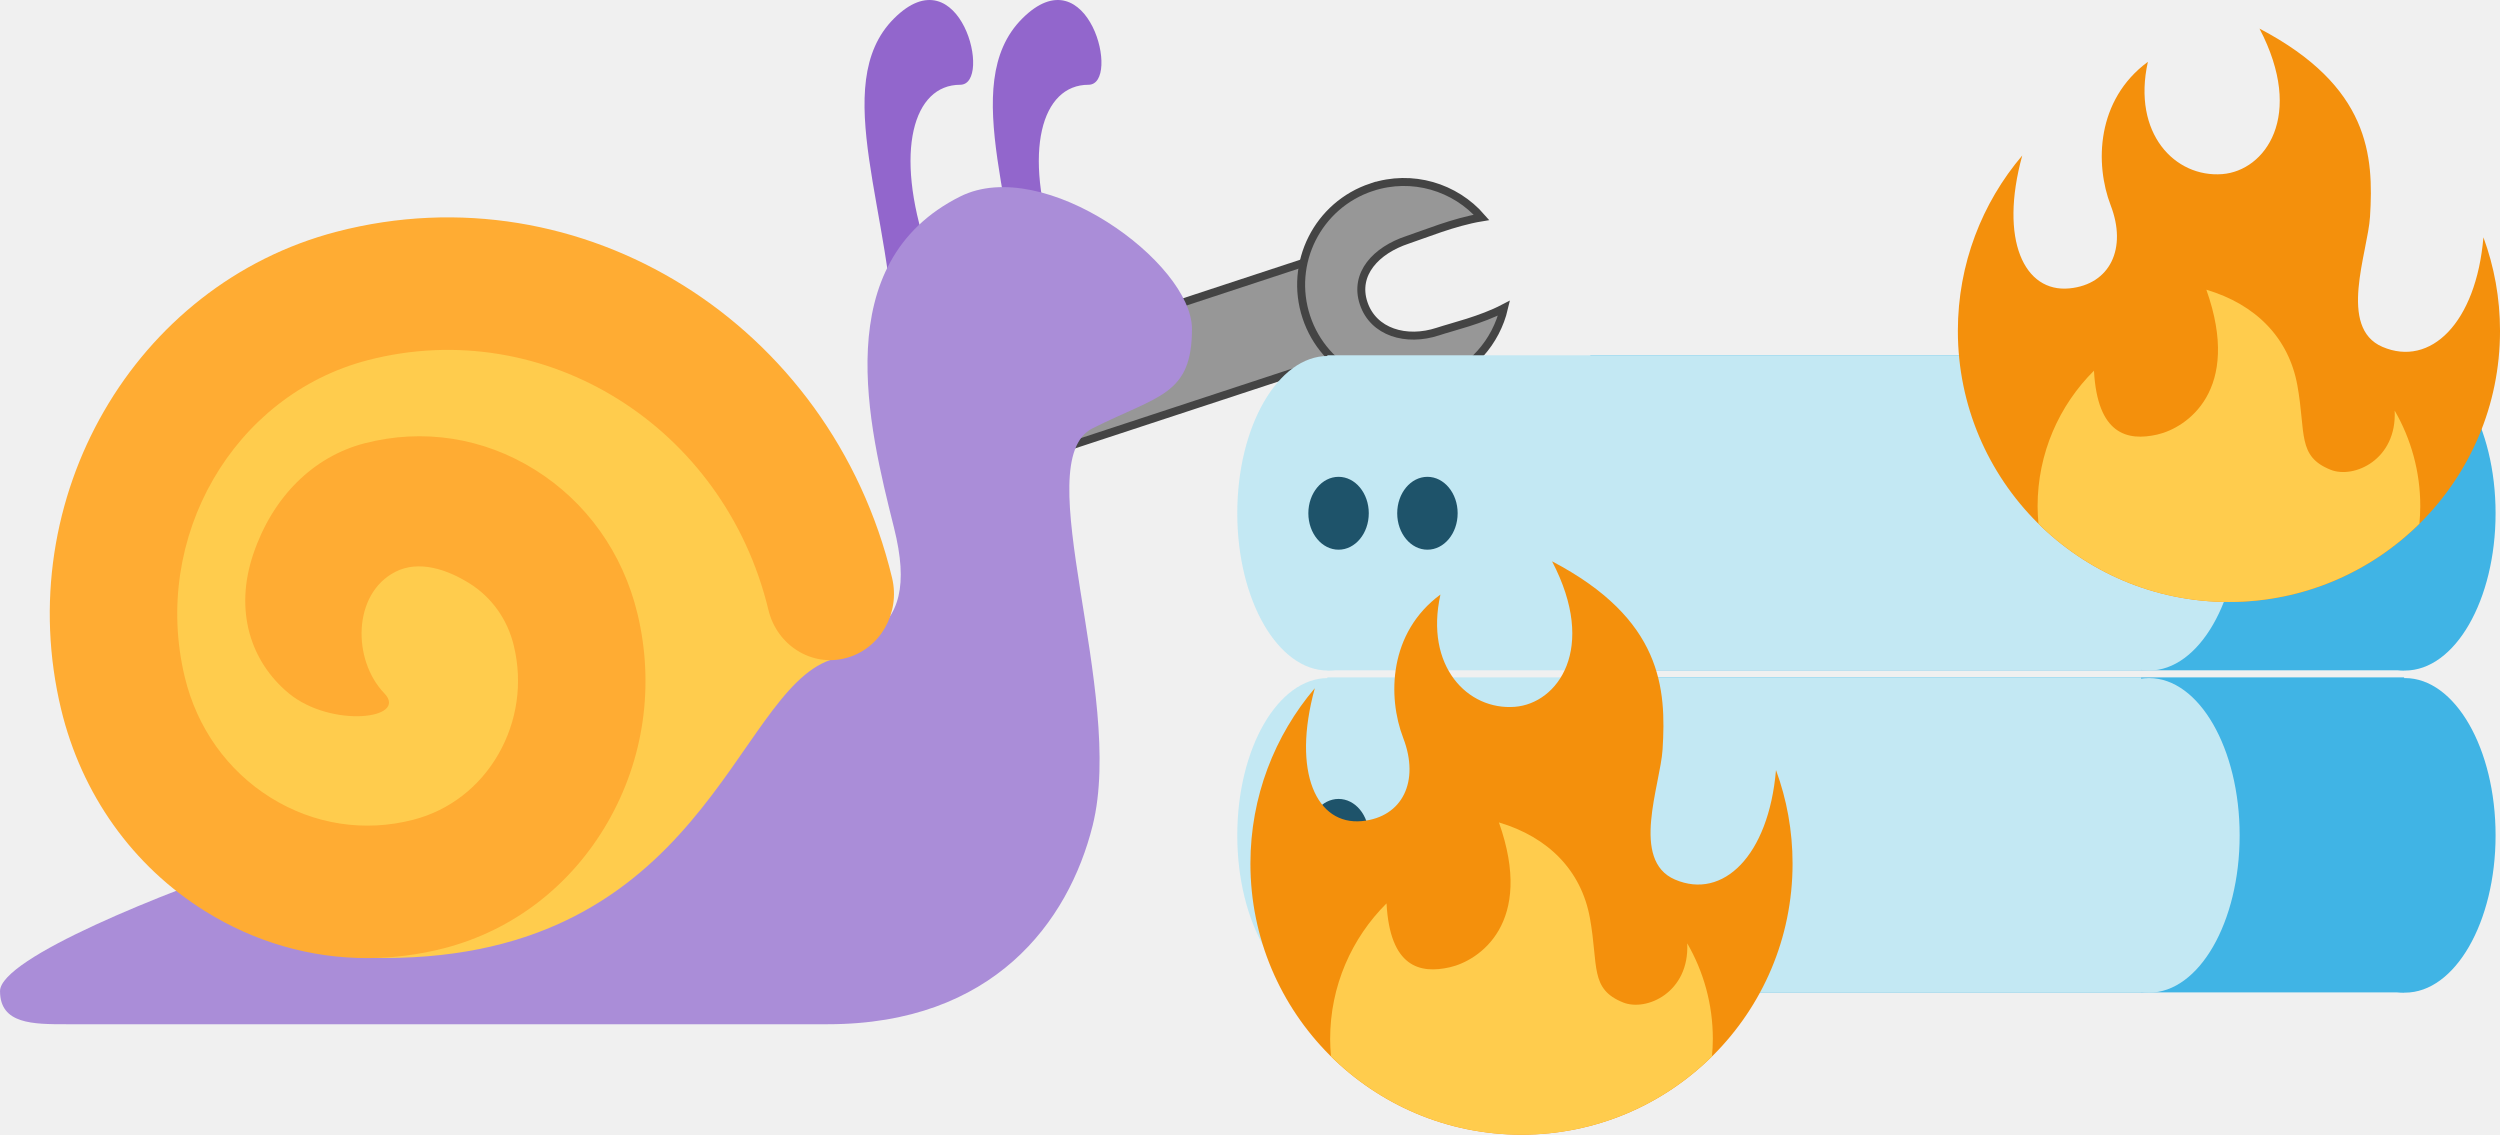
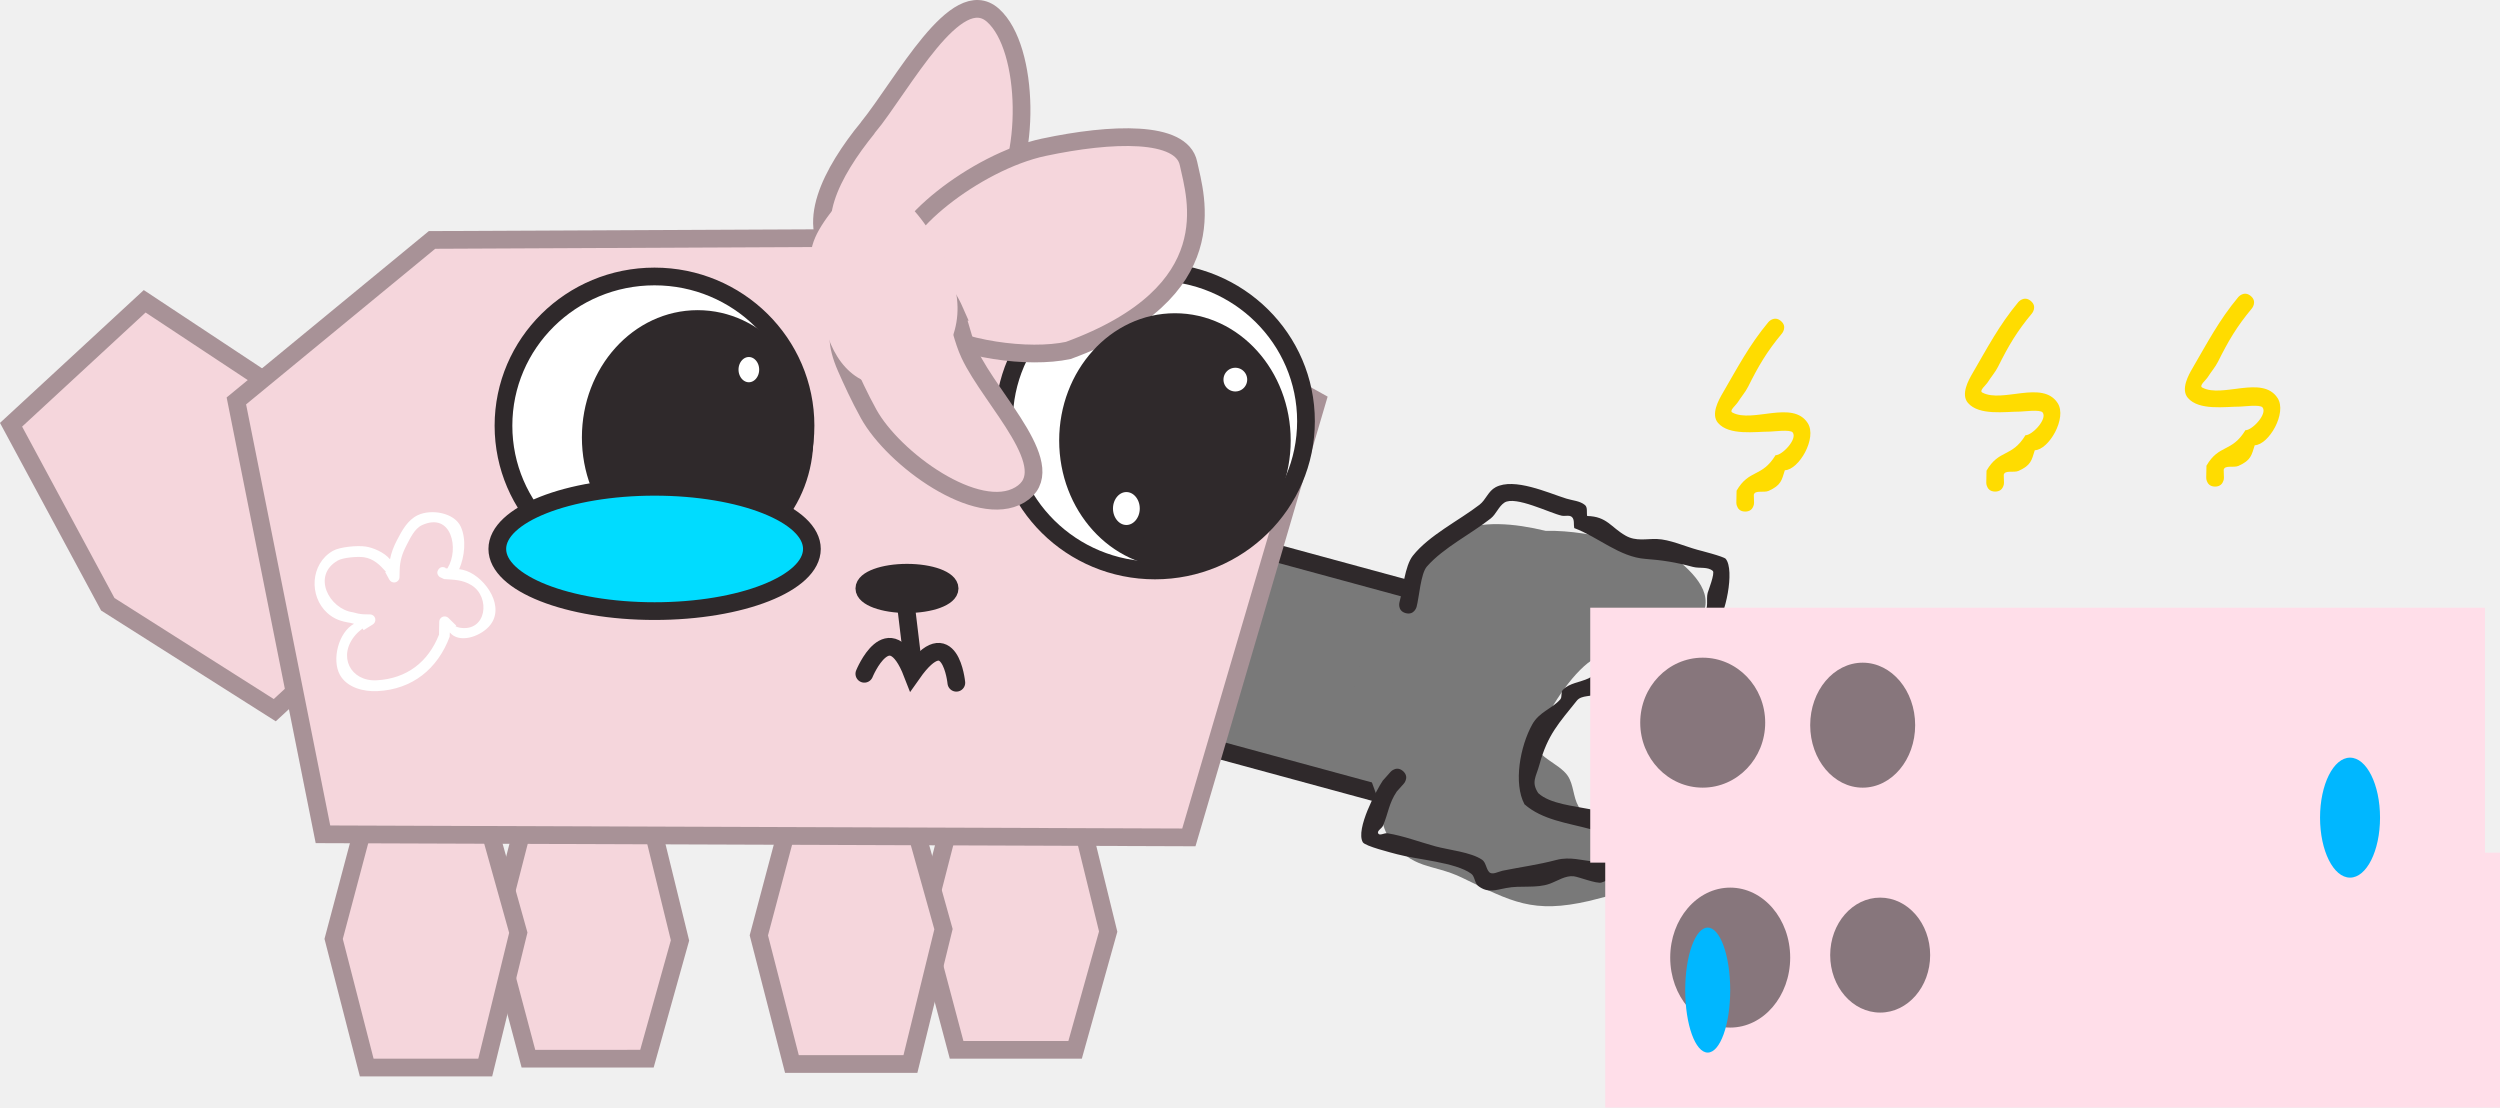
- <svg xmlns="http://www.w3.org/2000/svg" version="1.1" width="156.783" height="71.16" viewBox="0,0,156.783,71.16">
-   <g transform="translate(-161.6083,-144.4199)">
-     <g data-paper-data="{&quot;isPaintingLayer&quot;:true}" stroke-linecap="butt" stroke-linejoin="miter" stroke-miterlimit="10" stroke-dasharray="" stroke-dashoffset="0" style="mix-blend-mode: normal">
-       <g data-paper-data="{&quot;index&quot;:null}" stroke-width="0.5">
-         <path d="M206.01,207.21c3.105,-3.164 8.182,-3.754 8.182,-3.754c4.333,1.571 5.78,3.754 5.78,3.754h-13.962" fill="#e3a066" fill-rule="nonzero" stroke="none" />
-         <path d="M214.191,203.456c4.333,1.571 5.78,3.754 5.78,3.754h-14.225" fill="none" fill-rule="evenodd" stroke="#8d6a4a" />
+ <svg xmlns="http://www.w3.org/2000/svg" version="1.1" width="282.223" height="125.032" viewBox="0,0,282.223,125.032">
+   <g transform="translate(-165.062,-119.2423)">
+     <g data-paper-data="{&quot;isPaintingLayer&quot;:true}" fill-rule="nonzero" stroke-linejoin="miter" stroke-miterlimit="10" stroke-dasharray="" stroke-dashoffset="0" style="mix-blend-mode: normal">
+       <path d="M272.647,195.75l6.07,-22.326l52.819,14.361l-6.07,22.326z" fill="#797979" stroke="#2f292b" stroke-width="2" stroke-linecap="butt" />
+       <path d="M339.546,179.169c2.826,-0.06 5.665,0.482 8.414,1.143c1.56,0.375 3.481,-0.202 4.748,0.782c2.171,1.686 5.352,3.968 4.847,6.67c-1.191,6.374 -9.781,3.588 -13.254,6.337c-2.276,1.801 -4.96,6.037 -5.773,8.752c-0.509,1.701 2.556,2.505 3.529,3.99c0.659,1.006 0.591,2.361 1.185,3.406c0.276,0.485 0.604,0.926 0.973,1.331l4.574,1.384c1.675,0.475 2.794,2.117 2.564,3.895c-0.197,1.521 -1.323,2.694 -2.733,3.022l-4.125,1.061c-6.414,1.481 -8.746,0.108 -14.365,-2.61c-3.401,-1.645 -5.631,-0.827 -8.221,-4.472c-1.029,-1.449 -0.938,-3.432 -1.542,-5.103c-1.767,-4.89 -3.791,-9.773 -1.5,-15.095c0.581,-1.35 2.087,-2.098 2.903,-3.321c1.746,-2.614 4.373,-9.366 7.671,-11.007c2.811,-1.398 6.61,-1.005 10.104,-0.166z" fill="#797979" stroke="none" stroke-width="0.5" stroke-linecap="butt" />
+       <path d="M322.742,208.598c-0.901,1.334 -0.95,2.441 -1.555,3.859c-0.134,0.315 -0.712,0.577 -0.541,0.874c0.17,0.297 0.69,-0.077 1.028,-0.024c1.8,0.284 3.686,1.002 5.445,1.481c1.513,0.411 3.985,0.648 5.25,1.506c0.44,0.299 0.44,0.987 0.793,1.385c0.337,0.38 1.022,-0.029 1.518,-0.142c2.279,-0.458 3.951,-0.656 6.098,-1.22c3.076,-0.808 5.717,2.01 6.607,-2.347c0.182,-0.891 -2.167,-0.961 -2.779,-1.127c-2.568,-0.698 -5.428,-1.032 -7.446,-2.805c-1.255,-2.351 -0.508,-6.53 0.882,-9.026c0.78,-1.401 2.235,-1.771 3.154,-2.81c0.249,-0.282 0.035,-0.818 0.296,-1.089c0.737,-0.767 1.954,-0.844 2.917,-1.298c1.029,-0.484 0.729,-2.2 1.963,-2.953c1.703,-1.04 4.056,-0.492 5.656,-1.408c0.73,-0.418 1.101,-1.273 1.681,-1.882c0.589,-0.127 1.165,-0.392 1.768,-0.38c0.234,0.005 0.374,0.572 0.559,0.428c0.251,-0.197 -0.128,-0.739 0.11,-0.952c0.314,-0.28 0.892,-0.008 1.237,-0.248c0.63,-0.438 0.257,-1.515 0.458,-2.255c0.053,-0.196 0.847,-2.23 0.578,-2.47c-0.573,-0.51 -1.515,-0.257 -2.255,-0.458c-1.961,-0.533 -3.482,-0.762 -5.365,-0.902c-2.917,-0.217 -5.33,-2.478 -8.024,-3.478c-0.083,-0.412 0.051,-0.941 -0.248,-1.237c-0.279,-0.276 -0.782,-0.079 -1.165,-0.162c-1.306,-0.283 -5.249,-2.281 -6.468,-1.477c-0.658,0.434 -0.928,1.302 -1.547,1.79c-2.251,1.774 -5.341,3.298 -7.21,5.434c-0.694,0.794 -0.867,3.477 -1.159,4.551c0,0 -0.262,0.965 -1.227,0.703c-0.965,-0.262 -0.703,-1.227 -0.703,-1.227c0.386,-1.419 0.595,-4.094 1.506,-5.25c1.816,-2.304 5.218,-3.98 7.53,-5.762c0.724,-0.558 0.971,-1.524 1.815,-1.974c2.1,-1.119 5.917,0.635 7.986,1.283c0.707,0.222 1.533,0.251 2.102,0.726c0.323,0.27 0.166,0.825 0.248,1.237c2.254,0.051 2.678,1.282 4.351,2.226c1.171,0.661 2.331,0.333 3.516,0.371c1.446,0.046 3.196,0.841 4.585,1.219c0.264,0.072 2.972,0.756 3.191,1.022c1.048,1.279 -0.042,6.468 -1.132,7.551c-0.298,0.297 -0.918,-0.025 -1.237,0.248c-0.333,0.286 -0.09,1.028 -0.482,1.226c-0.692,0.35 -1.561,-0.174 -2.326,-0.048c-2.17,2.712 -4.429,1.791 -7.242,3.232c-1.14,0.584 -0.74,2.177 -2.058,3.011c-0.599,0.379 -1.797,0.119 -2.328,0.785c-2.02,2.535 -3.301,3.826 -4.225,7.226c-0.375,1.38 -0.959,1.959 -0.135,3.216c2.639,2.434 10.417,0.849 10.669,5.258c0.106,1.857 -1.836,4.336 -3.533,4.837c-0.546,0.161 -2.572,-0.639 -3.111,-0.705c-0.939,-0.115 -1.824,0.508 -2.711,0.835c-1.528,0.562 -3.302,0.161 -4.955,0.493c-1.14,0.208 -2.041,0.603 -3.135,-0.237c-0.422,-0.324 -0.364,-1.071 -0.793,-1.385c-1.774,-1.298 -6.145,-1.592 -8.363,-2.195c-0.655,-0.178 -3.619,-0.913 -3.873,-1.356c-0.84,-1.467 1.535,-5.864 2.25,-6.95l0.87,-0.978c0.084,-0.098 0.185,-0.179 0.298,-0.238c0.258,-0.147 0.664,-0.255 1.1,0.115c0.019,0.016 0.037,0.032 0.055,0.049c0.419,0.392 0.359,0.808 0.242,1.082c-0.047,0.123 -0.117,0.232 -0.202,0.324z" fill="#2f292b" stroke="none" stroke-width="0.5" stroke-linecap="butt" />
+       <path d="M224.716,238.758l-3.734,-14.053l3.734,-14.522h13.378l3.734,15.224l-3.734,13.35z" fill="#f5d6dc" stroke="#a89297" stroke-width="2" stroke-linecap="butt" />
+       <path d="M273.052,237.758l-3.734,-14.053l3.734,-14.522h13.378l3.734,15.224l-3.734,13.35z" fill="#f5d6dc" stroke="#a89297" stroke-width="2" stroke-linecap="butt" />
+       <path d="M267.839,210.783l3.734,13.35l-3.734,15.224h-13.378l-3.734,-14.522l3.734,-14.053z" data-paper-data="{&quot;index&quot;:null}" fill="#f5d6dc" stroke="#a89297" stroke-width="2" stroke-linecap="butt" />
+       <path d="M219.839,211.183l3.734,13.35l-3.734,15.224h-13.378l-3.734,-14.522l3.734,-14.053z" data-paper-data="{&quot;index&quot;:null}" fill="#f5d6dc" stroke="#a89297" stroke-width="2" stroke-linecap="butt" />
+       <path d="M196.079,199.414l-18.85,-11.957l-10.919,-20.264l15.085,-13.938l20.07,13.277l9.699,18.943z" fill="#f5d6dc" stroke="#a89297" stroke-width="2" stroke-linecap="butt" />
+       <path d="M213.83,146.329l66.714,-0.312l33.209,18.484l-14.482,49.274l-97.751,-0.349l-9.775,-48.925z" data-paper-data="{&quot;index&quot;:null}" fill="#f5d6dc" stroke="#a89297" stroke-width="2" stroke-linecap="butt" />
+       <path d="M214.555,183.528c0.351,-0.502 0.853,-0.15 0.853,-0.15l-0.131,0.015c0.098,0.007 0.196,0.012 0.293,0.017c0.009,-0.018 0.015,-0.028 0.015,-0.028c1.336,-2.151 0.466,-6.384 -2.884,-4.856c-0.843,0.385 -1.342,1.5 -1.74,2.258c-0.501,0.953 -0.753,1.765 -0.782,2.835l-0.018,0.768c-0.001,0.291 -0.21,0.548 -0.506,0.6c-0.271,0.048 -0.532,-0.091 -0.652,-0.324l-0.454,-0.839l0.077,-0.041c-0.673,-0.768 -1.394,-1.47 -2.471,-1.633c-0.72,-0.108 -2.376,0.03 -2.972,0.375c-2.951,1.708 -0.954,5.46 1.708,5.836c0.383,0.115 0.779,0.2 1.178,0.226l0.759,0.017c0.291,0.001 0.548,0.21 0.6,0.506c0.046,0.259 -0.079,0.508 -0.293,0.634l-1.029,0.638l-0.116,-0.187c-0.282,0.217 -0.553,0.447 -0.786,0.715c-2.078,2.383 -0.58,5.299 2.402,5.129c3.375,-0.193 5.791,-2.051 7.017,-5.155c0.002,-0.225 0.004,-0.451 0.007,-0.676l0.018,-0.769c0.001,-0.291 0.21,-0.548 0.506,-0.6c0.205,-0.036 0.405,0.034 0.541,0.172l0.868,0.852l-0.076,0.077c0.156,0.079 0.32,0.138 0.495,0.166c3.021,0.487 3.481,-3.455 1.312,-4.797c-1.02,-0.631 -1.965,-0.614 -3.103,-0.694l-0.486,-0.233c0,0 -0.502,-0.351 -0.15,-0.853zM216.895,183.494c0.282,0.038 0.563,0.099 0.843,0.203c2.187,0.81 4.482,4.162 2.509,6.288c-1.078,1.162 -3.366,1.913 -4.406,0.656c-0.005,0.16 -0.011,0.32 -0.016,0.48c-1.361,3.63 -4.204,5.944 -8.153,6.142c-1.534,0.077 -3.432,-0.379 -4.239,-1.84c-0.945,-1.711 -0.153,-4.81 1.592,-5.761c-0.134,-0.031 -0.267,-0.065 -0.398,-0.104c-1.03,-0.159 -1.831,-0.404 -2.628,-1.128c-2.065,-1.877 -1.912,-5.533 0.632,-6.997c0.808,-0.465 2.788,-0.629 3.716,-0.492c0.83,0.122 2.106,0.659 2.743,1.439c0.144,-0.741 0.403,-1.425 0.789,-2.164c0.564,-1.08 1.186,-2.258 2.341,-2.814c1.504,-0.724 4.147,-0.301 4.867,1.315c0.636,1.428 0.427,3.371 -0.189,4.778z" data-paper-data="{&quot;index&quot;:null}" fill="#ffffff" stroke="none" stroke-width="0.5" stroke-linecap="butt" />
+       <path d="M238.948,184.149c-9.416,0 -17.049,-7.543 -17.049,-16.848c0,-9.305 7.633,-16.848 17.049,-16.848c9.416,0 17.049,7.543 17.049,16.848c0,9.305 -7.633,16.848 -17.049,16.848z" fill="#ffffff" stroke="#2f292b" stroke-width="2" stroke-linecap="butt" />
+       <path d="M295.445,183.642c-9.416,0 -17.049,-7.543 -17.049,-16.848c0,-9.305 7.633,-16.848 17.049,-16.848c9.416,0 17.049,7.543 17.049,16.848c0,9.305 -7.633,16.848 -17.049,16.848z" fill="#ffffff" stroke="#2f292b" stroke-width="2" stroke-linecap="butt" />
+       <path d="M267.956,192.763l-0.76,-6.334" fill="none" stroke="#2f292b" stroke-width="2" stroke-linecap="round" />
+       <path d="M267.45,187.443c-2.659,0 -4.814,-0.794 -4.814,-1.773c0,-0.979 2.155,-1.773 4.814,-1.773c2.659,0 4.814,0.794 4.814,1.773c0,0.979 -2.155,1.773 -4.814,1.773z" fill="#2f292b" stroke="#2f292b" stroke-width="2" stroke-linecap="butt" />
+       <path d="M243.82,181.996c-6.665,0 -12.068,-5.986 -12.068,-13.37c0,-7.384 5.403,-13.37 12.068,-13.37c6.665,0 12.068,5.986 12.068,13.37c0,7.384 -5.403,13.37 -12.068,13.37z" fill="#2f292b" stroke="#2f292b" stroke-width="2" stroke-linecap="butt" />
+       <g data-paper-data="{&quot;index&quot;:null}" fill="#f5d6dc" stroke-linecap="butt">
+         <path d="M263.015,133.68c4.026,-4.97 9.981,-16.424 14.145,-12.709c4.164,3.715 4.331,16.657 0.305,21.626c-4.026,4.97 -13.546,9.687 -17.71,5.972c-4.164,-3.715 -0.766,-9.92 3.26,-14.89z" stroke="#a89297" stroke-width="2" />
+         <path d="M282.893,135.868c7.697,-1.636 15.553,-1.908 16.336,1.825c0.784,3.733 4.468,14.51 -13.574,21.112c-4.46,0.948 -12.215,-0.078 -16.482,-2.79c-3.097,-1.968 -2.452,-5.525 -2.781,-7.095c-0.784,-3.733 8.804,-11.416 16.501,-13.052z" stroke="#a89297" stroke-width="2" />
+         <path d="M272.88,154.443c0.575,1.31 0.856,3.118 1.642,4.797c2.451,5.238 10.601,12.953 5.656,15.874c-4.77,2.818 -14.24,-4.041 -17.062,-9.161c-1.039,-1.884 -1.895,-3.755 -2.532,-5.207c-2.369,-5.397 0.444,-6.834 3.853,-8.424c3.409,-1.59 6.074,-3.276 8.444,2.121z" stroke="#a89297" stroke-width="2" />
+         <path d="M262.47,140.131c4.493,-0.955 9.463,7.103 10.481,11.951c1.018,4.848 -1.8,9.553 -6.293,10.508c-4.493,0.955 -7.586,-2.204 -8.604,-7.052c-0.209,-0.995 -0.884,-1.964 -0.949,-3.061c-0.14,-2.34 -1.135,-3.839 -0.01,-6.437c0.919,-2.123 3.769,-5.568 5.375,-5.909z" stroke="#474747" stroke-width="0" />
      </g>
-       <g fill="#979797" fill-rule="nonzero" stroke="#444444" stroke-width="0.5">
-         <path d="M226.019,166.606l19.417,-6.388l1.986,6.008l-19.417,6.388c0,0 -1.448,0.597 -2.439,-2.579c-0.935,-2.995 0.453,-3.429 0.453,-3.429z" />
-         <path d="M247.629,156.16c2.543,-0.841 5.237,-0.01 6.891,1.893c-1.732,0.284 -3.623,1.071 -4.638,1.407c-1.983,0.655 -3.363,2.14 -2.758,3.97c0.605,1.83 2.677,2.438 4.66,1.783c0.934,-0.309 2.688,-0.71 4.146,-1.472c-0.494,2.113 -2.044,3.926 -4.255,4.656c-3.379,1.117 -7.025,-0.717 -8.142,-4.096c-1.117,-3.379 0.717,-7.025 4.096,-8.142z" />
-       </g>
-       <g fill-rule="nonzero" stroke="none" stroke-width="0">
-         <g>
-           <path d="M261.346,206.656v-19.755h51.033v19.755z" fill="#40b4e5" />
-           <path d="M244.85,206.656v-19.755h51.033v19.755z" fill="#c3e8f3" />
-           <path d="M318.114,196.808c0,5.448 -2.545,9.864 -5.684,9.864c-3.139,0 -5.684,-4.416 -5.684,-9.864c0,-5.448 2.545,-9.864 5.684,-9.864c3.139,0 5.684,4.416 5.684,9.864z" fill="#40b4e5" />
-           <path d="M250.57,196.808c0,5.448 -2.545,9.864 -5.684,9.864c-3.139,0 -5.684,-4.416 -5.684,-9.864c0,-5.448 2.545,-9.864 5.684,-9.864c3.139,0 5.684,4.416 5.684,9.864z" fill="#c3e8f3" />
-           <path d="M302.064,196.808c0,5.448 -2.545,9.864 -5.684,9.864c-3.139,0 -5.684,-4.416 -5.684,-9.864c0,-5.448 2.545,-9.864 5.684,-9.864c3.139,0 5.684,4.416 5.684,9.864z" fill="#c3e8f3" />
-         </g>
-         <path d="M247.449,196.808c0,1.262 -0.848,2.285 -1.895,2.285c-1.046,0 -1.895,-1.023 -1.895,-2.285c0,-1.262 0.848,-2.285 1.895,-2.285c1.046,0 1.895,1.023 1.895,2.285z" fill="#1e536a" />
-         <path d="M253.022,196.808c0,1.262 -0.848,2.285 -1.895,2.285c-1.046,0 -1.895,-1.023 -1.895,-2.285c0,-1.262 0.848,-2.285 1.895,-2.285c1.046,0 1.895,1.023 1.895,2.285z" fill="#1e536a" />
-       </g>
-       <g fill-rule="nonzero" stroke="none" stroke-width="0">
-         <g>
-           <path d="M261.346,186.456v-19.755h51.033v19.755z" fill="#40b4e5" />
-           <path d="M244.85,186.456v-19.755h51.033v19.755z" fill="#c3e8f3" />
-           <path d="M318.114,176.608c0,5.448 -2.545,9.864 -5.684,9.864c-3.139,0 -5.684,-4.416 -5.684,-9.864c0,-5.448 2.545,-9.864 5.684,-9.864c3.139,0 5.684,4.416 5.684,9.864z" fill="#40b4e5" />
-           <path d="M250.57,176.608c0,5.448 -2.545,9.864 -5.684,9.864c-3.139,0 -5.684,-4.416 -5.684,-9.864c0,-5.448 2.545,-9.864 5.684,-9.864c3.139,0 5.684,4.416 5.684,9.864z" fill="#c3e8f3" />
-           <path d="M302.064,176.608c0,5.448 -2.545,9.864 -5.684,9.864c-3.139,0 -5.684,-4.416 -5.684,-9.864c0,-5.448 2.545,-9.864 5.684,-9.864c3.139,0 5.684,4.416 5.684,9.864z" fill="#c3e8f3" />
-         </g>
-         <path d="M247.449,176.608c0,1.262 -0.848,2.285 -1.895,2.285c-1.046,0 -1.895,-1.023 -1.895,-2.285c0,-1.262 0.848,-2.285 1.895,-2.285c1.046,0 1.895,1.023 1.895,2.285z" fill="#1e536a" />
-         <path d="M253.022,176.608c0,1.262 -0.848,2.285 -1.895,2.285c-1.046,0 -1.895,-1.023 -1.895,-2.285c0,-1.262 0.848,-2.285 1.895,-2.285c1.046,0 1.895,1.023 1.895,2.285z" fill="#1e536a" />
-       </g>
-       <path d="M217.671,166.347c0,-8.306 -4.153,-16.611 0,-20.764c4.153,-4.153 6.229,4.153 4.153,4.153c-2.936,0 -4.153,4.153 -2.076,10.382c2.076,6.229 -2.076,8.304 -2.076,6.229zM225.717,166.347c0,-8.306 -4.153,-16.611 0,-20.764c4.153,-4.153 6.229,4.153 4.153,4.153c-2.936,0 -4.153,4.153 -2.076,10.382c2.076,6.229 -2.076,8.304 -2.076,6.229z" data-paper-data="{&quot;index&quot;:null}" fill="#9266cc" fill-rule="nonzero" stroke="none" stroke-width="1" />
-       <path d="M178.22,198.271c3.488,-1.163 18.812,-6.671 29.07,-10.382c8.067,-2.919 12.209,-3.069 10.382,-10.382c-1.593,-6.37 -4.153,-16.611 4.153,-20.764c5.253,-2.627 14.535,4.153 14.535,8.306c0,4.153 -2.076,4.153 -6.229,6.229c-4.153,2.076 2.076,16.611 0,24.917c-1.512,6.042 -6.229,12.458 -16.611,12.458h-47.757c-2.076,0 -4.153,0 -4.153,-2.076c0,-2.076 10.382,-6.229 16.611,-8.306z" data-paper-data="{&quot;index&quot;:null}" fill="#aa8dd8" fill-rule="nonzero" stroke="none" stroke-width="1" />
-       <path d="M213.674,185.811c-5.995,2.076 -7.992,18.688 -27.973,18.688c-13.241,0 -17.982,-11.377 -17.982,-22.84c0,-11.468 10.735,-20.764 23.976,-20.764c13.241,0.002 23.874,24.261 21.979,24.917z" data-paper-data="{&quot;index&quot;:null}" fill="#ffcc4d" fill-rule="nonzero" stroke="none" stroke-width="1" />
-       <path d="M184.627,204.505c-3.546,0 -7.037,-0.997 -10.158,-2.944c-4.537,-2.826 -7.743,-7.323 -9.028,-12.662c-3.177,-13.212 4.581,-26.648 17.294,-29.952c15.351,-3.993 30.978,5.747 34.817,21.709c0.536,2.226 -0.766,4.481 -2.905,5.037c-2.132,0.563 -4.311,-0.795 -4.848,-3.021c-2.77,-11.516 -14.039,-18.542 -25.124,-15.664c-8.436,2.193 -13.588,11.111 -11.478,19.879c0.766,3.183 2.679,5.868 5.386,7.556c2.71,1.686 5.889,2.182 8.951,1.383c2.243,-0.579 4.134,-2.035 5.324,-4.097c1.188,-2.064 1.537,-4.481 0.974,-6.813c-0.395,-1.651 -1.387,-3.042 -2.791,-3.918c-1.404,-0.874 -3.171,-1.468 -4.639,-0.716c-2.695,1.381 -2.695,5.534 -0.698,7.61c1.561,1.622 -3.331,2.211 -5.995,0c-2.388,-1.983 -3.416,-5.174 -2.218,-8.719c1.206,-3.58 3.748,-6.109 6.973,-6.95c3.659,-0.951 7.454,-0.365 10.689,1.655c3.233,2.016 5.517,5.222 6.433,9.026c1.078,4.481 0.413,9.132 -1.875,13.096c-2.29,3.966 -5.924,6.765 -10.239,7.884c-1.609,0.413 -3.235,0.621 -4.846,0.621z" data-paper-data="{&quot;index&quot;:null}" fill="#ffac33" fill-rule="nonzero" stroke="none" stroke-width="1" />
-       <path d="M301.392,182.172c-9.389,0 -17,-7.611 -17,-17c0,-4.195 1.52,-8.035 4.038,-11c-1.455,5.292 0.123,8.613 2.963,8.333c2.541,-0.25 3.625,-2.5 2.583,-5.208c-0.999,-2.598 -0.905,-6.614 2.333,-9c-1,4.5 1.709,7.273 4.667,7.042c2.666,-0.208 5.208,-3.625 2.333,-9.125c6.919,3.625 7.167,7.985 6.931,11.794c-0.14,2.247 -2.035,6.956 0.777,8.164c3.002,1.289 5.875,-1.479 6.335,-6.868c0.673,1.829 1.04,3.806 1.04,5.868c0,9.389 -7.611,17 -17,17z" fill="#f4900c" fill-rule="nonzero" stroke="none" stroke-width="1" />
-       <path d="M313.392,176.172c0,0.368 -0.023,0.73 -0.055,1.09c-3.07,3.034 -7.287,4.91 -11.945,4.91c-4.658,0 -8.875,-1.876 -11.945,-4.91c-0.032,-0.36 -0.055,-0.722 -0.055,-1.09c0,-3.324 1.352,-6.332 3.536,-8.506c0.215,4.006 2.096,4.433 3.968,4.007c1.833,-0.417 5.33,-2.751 3.08,-9.084c3.083,0.917 5.166,3 5.708,6c0.542,3 -0.023,4.448 2.083,5.291c1.458,0.584 4.167,-0.625 4.019,-3.709c1.022,1.765 1.606,3.814 1.606,6.001z" fill="#ffcc4d" fill-rule="nonzero" stroke="none" stroke-width="1" />
-       <path d="M257.026,215.58c-9.389,0 -17,-7.611 -17,-17c0,-4.195 1.52,-8.035 4.038,-11c-1.455,5.292 0.123,8.613 2.963,8.333c2.541,-0.25 3.625,-2.5 2.583,-5.208c-0.999,-2.598 -0.905,-6.614 2.333,-9c-1,4.5 1.709,7.273 4.667,7.042c2.666,-0.208 5.208,-3.625 2.333,-9.125c6.919,3.625 7.167,7.985 6.931,11.794c-0.14,2.247 -2.035,6.956 0.777,8.164c3.002,1.289 5.875,-1.479 6.335,-6.868c0.673,1.829 1.04,3.806 1.04,5.868c0,9.389 -7.611,17 -17,17z" fill="#f4900c" fill-rule="nonzero" stroke="none" stroke-width="1" />
-       <path d="M269.026,209.58c0,0.368 -0.023,0.73 -0.055,1.09c-3.07,3.034 -7.287,4.91 -11.945,4.91c-4.658,0 -8.875,-1.876 -11.945,-4.91c-0.032,-0.36 -0.055,-0.722 -0.055,-1.09c0,-3.324 1.352,-6.332 3.536,-8.506c0.215,4.006 2.096,4.433 3.968,4.007c1.833,-0.417 5.33,-2.751 3.08,-9.084c3.083,0.917 5.166,3 5.708,6c0.542,3 -0.023,4.448 2.083,5.291c1.458,0.584 4.167,-0.625 4.019,-3.709c1.022,1.765 1.606,3.814 1.606,6.001z" fill="#ffcc4d" fill-rule="nonzero" stroke="none" stroke-width="1" />
+       <path d="M262.636,195.306c0,0 2.786,-6.836 5.42,-0.037c4.27,-6.068 4.967,1.05 4.967,1.05" data-paper-data="{&quot;index&quot;:null}" fill="none" stroke="#2f292b" stroke-width="2" stroke-linecap="round" />
+       <path d="M297.7,182.343c-6.665,0 -12.068,-5.986 -12.068,-13.37c0,-7.384 5.403,-13.37 12.068,-13.37c6.665,0 12.068,5.986 12.068,13.37c0,7.384 -5.403,13.37 -12.068,13.37z" fill="#2f292b" stroke="#2f292b" stroke-width="2" stroke-linecap="butt" />
+       <path d="M251.765,160.97c0,1.34 -0.97,2.425 -2.166,2.425c-1.196,0 -2.166,-1.086 -2.166,-2.425c0,-1.34 0.97,-2.425 2.166,-2.425c1.196,0 2.166,1.086 2.166,2.425z" fill="#ffffff" stroke="#2f292b" stroke-width="2" stroke-linecap="butt" />
+       <path d="M240.504,175.783c0,1.483 -1.047,2.685 -2.339,2.685c-1.292,0 -2.339,-1.202 -2.339,-2.685c0,-1.483 1.047,-2.685 2.339,-2.685c1.292,0 2.339,1.202 2.339,2.685z" fill="#ffffff" stroke="#2f292b" stroke-width="2" stroke-linecap="butt" />
+       <path d="M306.857,162.096c0,1.292 -1.047,2.339 -2.339,2.339c-1.292,0 -2.339,-1.047 -2.339,-2.339c0,-1.292 1.047,-2.339 2.339,-2.339c1.292,0 2.339,1.047 2.339,2.339z" fill="#ffffff" stroke="#2f292b" stroke-width="2" stroke-linecap="butt" />
+       <path d="M294.73,176.649c0,1.579 -1.125,2.859 -2.512,2.859c-1.387,0 -2.512,-1.28 -2.512,-2.859c0,-1.579 1.125,-2.859 2.512,-2.859c1.387,0 2.512,1.28 2.512,2.859z" fill="#ffffff" stroke="#2f292b" stroke-width="2" stroke-linecap="butt" />
+       <path d="M256.718,181.213c0,3.875 -7.95,7.016 -17.758,7.016c-9.807,0 -17.758,-3.141 -17.758,-7.016c0,-3.875 7.95,-7.016 17.758,-7.016c9.807,0 17.758,3.141 17.758,7.016z" fill="#00dcff" stroke="#2f292b" stroke-width="2" stroke-linecap="butt" />
+       <path d="M346.276,244.274v-28.779h101.009v28.779z" fill="#ffdee9" stroke="#2f292b" stroke-width="0" stroke-linecap="butt" />
+       <path d="M344.583,216.624v-28.779h101.009v28.779z" fill="#ffdee9" stroke="#2f292b" stroke-width="0" stroke-linecap="butt" />
+       <path d="M364.334,200.823c0,4.051 -3.158,7.336 -7.054,7.336c-3.896,0 -7.054,-3.284 -7.054,-7.336c0,-4.051 3.158,-7.336 7.054,-7.336c3.896,0 7.054,3.284 7.054,7.336z" fill="#87767c" stroke="#2f292b" stroke-width="0" stroke-linecap="butt" />
+       <path d="M367.155,227.345c0,4.363 -3.032,7.9 -6.772,7.9c-3.74,0 -6.772,-3.537 -6.772,-7.9c0,-4.363 3.032,-7.9 6.772,-7.9c3.74,0 6.772,3.537 6.772,7.9z" fill="#87767c" stroke="none" stroke-width="0" stroke-linecap="butt" />
+       <path d="M381.263,201.106c0,3.896 -2.653,7.054 -5.925,7.054c-3.272,0 -5.925,-3.158 -5.925,-7.054c0,-3.896 2.653,-7.054 5.925,-7.054c3.272,0 5.925,3.158 5.925,7.054z" fill="#87767c" stroke="none" stroke-width="0" stroke-linecap="butt" />
+       <path d="M382.956,227.063c0,3.584 -2.526,6.489 -5.643,6.489c-3.117,0 -5.643,-2.905 -5.643,-6.489c0,-3.584 2.526,-6.489 5.643,-6.489c3.117,0 5.643,2.905 5.643,6.489z" fill="#87767c" stroke="none" stroke-width="0" stroke-linecap="butt" />
+       <path d="M433.742,211.545c0,3.74 -1.516,6.772 -3.386,6.772c-1.87,0 -3.386,-3.032 -3.386,-6.772c0,-3.74 1.516,-6.772 3.386,-6.772c1.87,0 3.386,3.032 3.386,6.772z" fill="#00b7ff" stroke="#2f292b" stroke-width="0" stroke-linecap="butt" />
+       <path d="M360.384,231.013c0,3.896 -1.137,7.054 -2.539,7.054c-1.402,0 -2.539,-3.158 -2.539,-7.054c0,-3.896 1.137,-7.054 2.539,-7.054c1.402,0 2.539,3.158 2.539,7.054z" fill="#00b7ff" stroke="none" stroke-width="0" stroke-linecap="butt" />
+       <path d="M363.076,175.994c0,0.126 -0.023,0.247 -0.066,0.359c-0.097,0.287 -0.338,0.641 -0.934,0.641c-0.595,0 -0.836,-0.355 -0.934,-0.641c-0.043,-0.111 -0.066,-0.232 -0.066,-0.359c0,-0.013 0,-0.027 0.001,-0.04l0.026,-1.318c1.421,-2.457 2.844,-1.457 4.398,-4.007c0.747,0.028 2.513,-1.835 1.932,-2.574c-0.28,-0.356 -2.217,-0.09 -2.535,-0.09c-1.688,0 -4.636,0.478 -5.89,-0.98c-0.836,-0.971 0.068,-2.581 0.531,-3.374c1.671,-2.865 2.986,-5.405 5.155,-8.008c0,0 0.64,-0.768 1.408,-0.128c0.768,0.64 0.128,1.408 0.128,1.408c-1.718,2.061 -2.655,3.672 -3.82,6.006c-0.308,0.618 -0.78,1.141 -1.144,1.728c-0.238,0.384 -1.034,0.983 -0.636,1.198c2.261,1.219 6.796,-1.454 8.504,1.188c1.089,1.684 -0.992,5.274 -2.582,5.326c-0.358,1.107 -0.391,1.682 -1.836,2.33c-0.524,0.235 -1.538,-0.125 -1.667,0.434l0.025,0.838c0.001,0.02 0.002,0.04 0.002,0.061z" fill="#ffdc00" stroke="none" stroke-width="0.5" stroke-linecap="butt" />
+       <path d="M416.12,173.173c0,0.126 -0.023,0.247 -0.066,0.359c-0.097,0.287 -0.338,0.641 -0.934,0.641c-0.595,0 -0.836,-0.355 -0.934,-0.641c-0.043,-0.111 -0.066,-0.232 -0.066,-0.359c0,-0.013 0,-0.027 0.001,-0.04l0.026,-1.318c1.421,-2.457 2.844,-1.457 4.398,-4.007c0.747,0.028 2.513,-1.835 1.932,-2.574c-0.28,-0.356 -2.217,-0.09 -2.535,-0.09c-1.688,0 -4.636,0.478 -5.89,-0.98c-0.836,-0.971 0.068,-2.581 0.531,-3.374c1.671,-2.865 2.986,-5.405 5.155,-8.008c0,0 0.64,-0.768 1.408,-0.128c0.768,0.64 0.128,1.408 0.128,1.408c-1.718,2.061 -2.655,3.672 -3.82,6.006c-0.308,0.618 -0.78,1.141 -1.144,1.728c-0.238,0.384 -1.034,0.983 -0.636,1.198c2.261,1.219 6.796,-1.454 8.504,1.188c1.089,1.684 -0.992,5.274 -2.582,5.326c-0.358,1.107 -0.391,1.682 -1.836,2.33c-0.524,0.235 -1.538,-0.125 -1.667,0.434l0.025,0.838c0.001,0.02 0.002,0.04 0.002,0.061z" fill="#ffdc00" stroke="none" stroke-width="0.5" stroke-linecap="butt" />
+       <path d="M391.291,173.737c0,0.126 -0.023,0.247 -0.066,0.359c-0.097,0.287 -0.338,0.641 -0.934,0.641c-0.595,0 -0.836,-0.355 -0.934,-0.641c-0.043,-0.111 -0.066,-0.232 -0.066,-0.359c0,-0.013 0,-0.027 0.001,-0.04l0.026,-1.318c1.421,-2.457 2.844,-1.457 4.398,-4.007c0.747,0.028 2.513,-1.835 1.932,-2.574c-0.28,-0.356 -2.217,-0.09 -2.535,-0.09c-1.688,0 -4.636,0.478 -5.89,-0.98c-0.836,-0.971 0.068,-2.581 0.531,-3.374c1.671,-2.865 2.986,-5.405 5.155,-8.008c0,0 0.64,-0.768 1.408,-0.128c0.768,0.64 0.128,1.408 0.128,1.408c-1.718,2.061 -2.655,3.672 -3.82,6.006c-0.308,0.618 -0.78,1.141 -1.144,1.728c-0.238,0.384 -1.034,0.983 -0.636,1.198c2.261,1.219 6.796,-1.454 8.504,1.188c1.089,1.684 -0.992,5.274 -2.582,5.326c-0.358,1.107 -0.391,1.682 -1.836,2.33c-0.524,0.235 -1.538,-0.125 -1.667,0.434l0.025,0.838c0.001,0.02 0.002,0.04 0.002,0.061z" fill="#ffdc00" stroke="none" stroke-width="0.5" stroke-linecap="butt" />
    </g>
  </g>
</svg>
